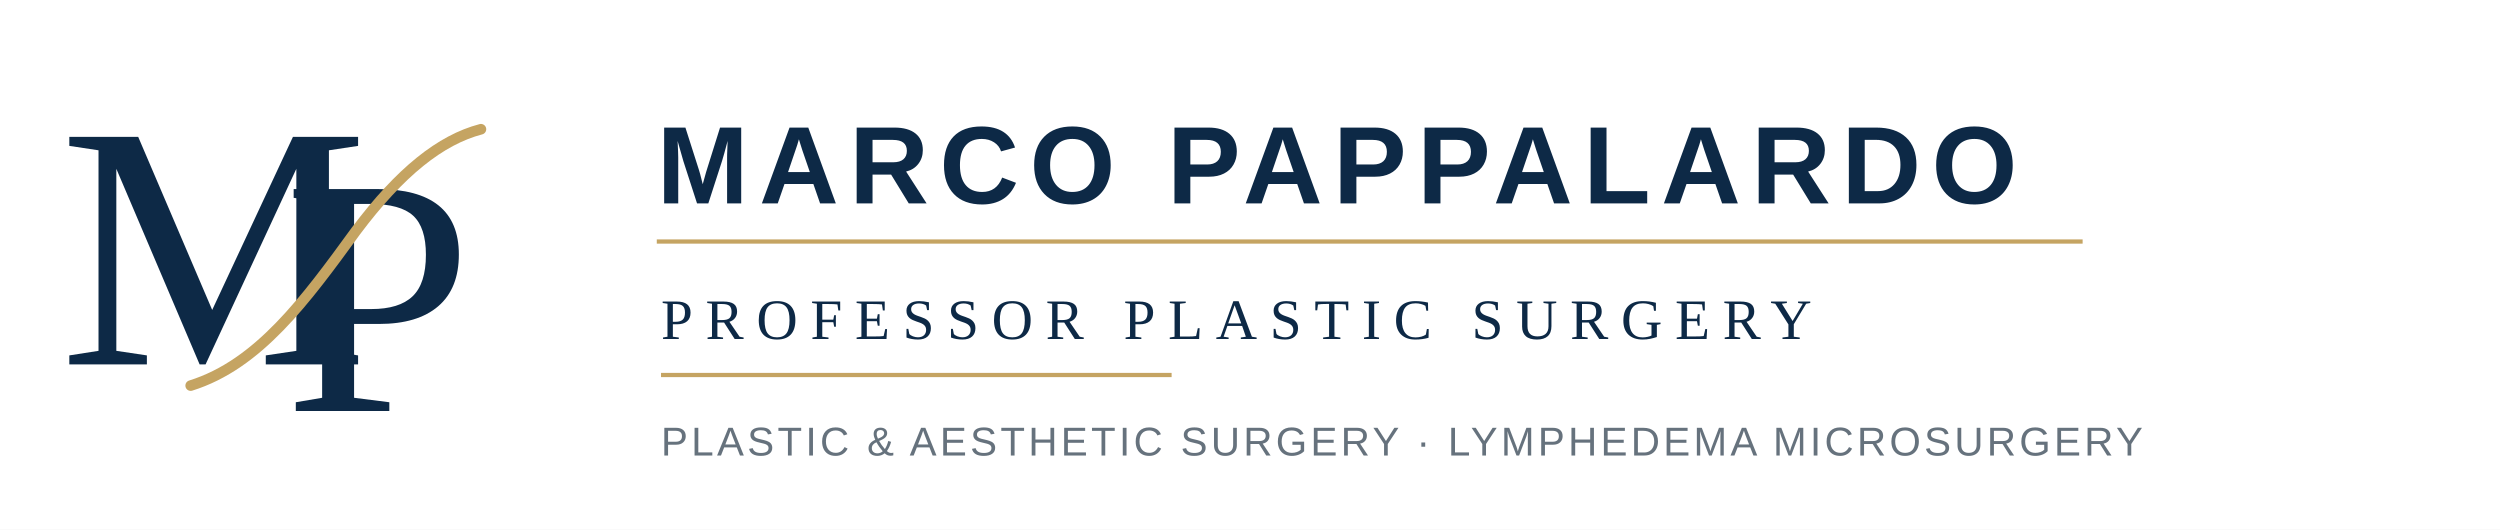
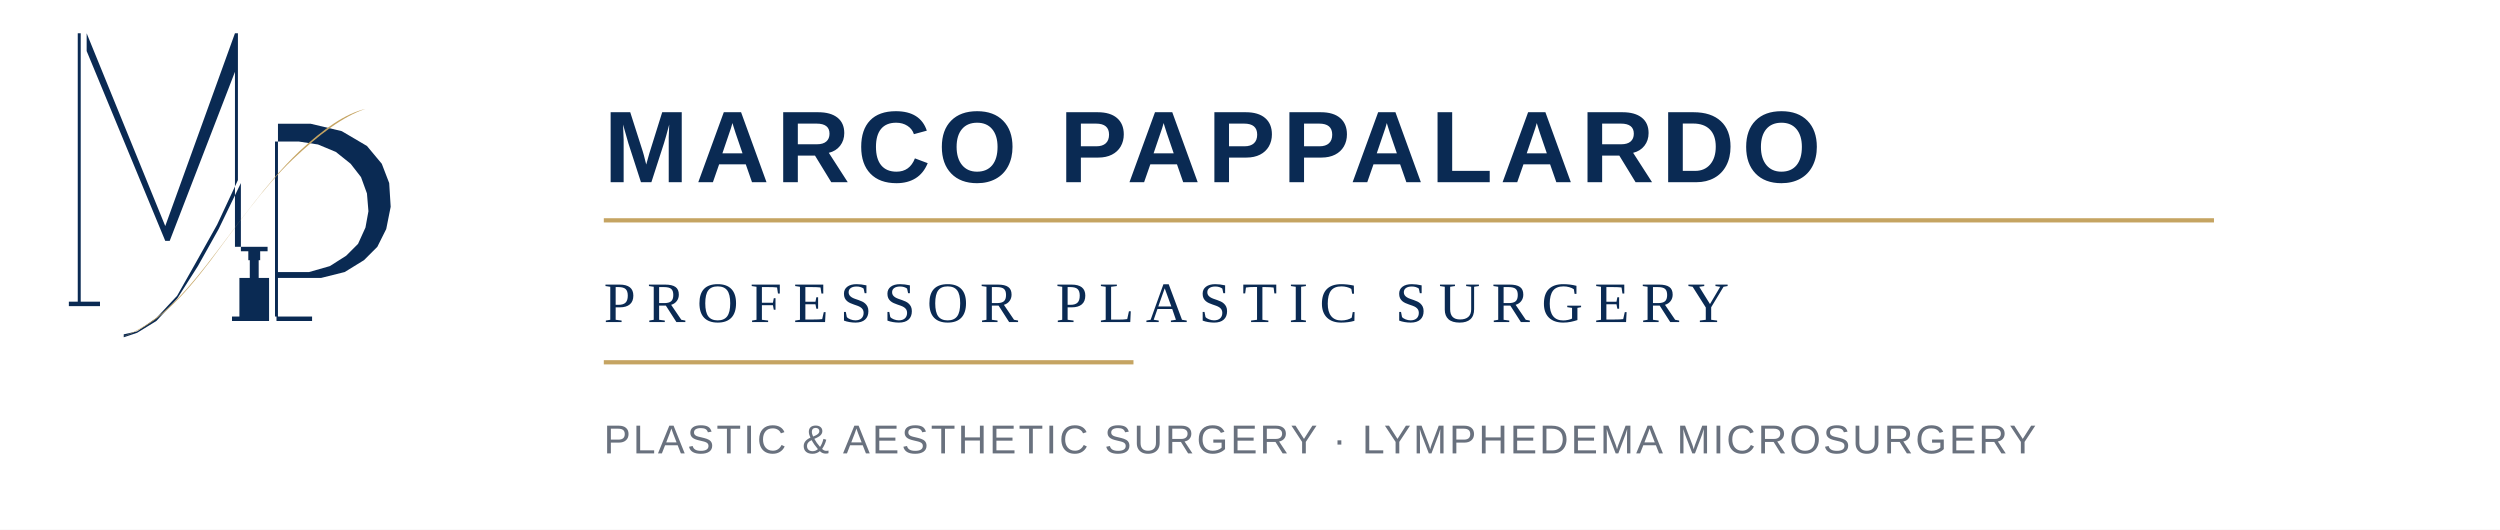
<svg xmlns="http://www.w3.org/2000/svg" viewBox="0 0 1180 250" role="img" aria-labelledby="title desc">
  <rect width="1180" height="250" fill="#ffffff" />
-   <g transform="translate(18 18)">
-     <g fill="#0d2946" font-family="Georgia, 'Times New Roman', serif">
-       <text x="10" y="154" font-size="164" font-weight="400">M</text>
-       <text x="116" y="176" font-size="160" font-weight="400">P</text>
-     </g>
-     <path d="M72 164 C104 154 126 124 150 91 C171 63 190 48 209 43" fill="none" stroke="#c5a462" stroke-width="5" stroke-linecap="round" />
-     <text x="292" y="78" fill="#0d2946" font-family="Arial, Helvetica, sans-serif" font-size="52" font-weight="700" letter-spacing="5">MARCO PAPPALARDO</text>
-     <line x1="292" y1="96" x2="965" y2="96" stroke="#c5a462" stroke-width="2" />
-     <text x="294" y="142" fill="#0d2946" font-family="Georgia, 'Times New Roman', serif" font-size="27" letter-spacing="6">PROFESSOR PLASTIC SURGERY</text>
-     <line x1="294" y1="159" x2="535" y2="159" stroke="#c5a462" stroke-width="2" />
-     <text x="294" y="197" fill="#66727d" font-family="Arial, Helvetica, sans-serif" font-size="19" letter-spacing="1.6">PLASTIC &amp; AESTHETIC SURGERY  ·  LYMPHEDEMA MICROSURGERY</text>
+   <g transform="translate(8 8) scale(0.70)">
+     <path d="M147,11L147,155L169,155L169,158L164,158L164,164L157,164L157,176L150,176L150,202L175,202L175,205L145,205L145,202L170,202L170,176L163,176L163,164L156,164L156,158L151,158L151,155L151,112L136,143L122,168L108,190L94,205L81,213L72,216L72,214L81,212L94,203L108,188L121,165L135,140L149,110L149,11ZM43,11L43,192L56,192L56,195L35,195L35,192L41,192L41,11ZM47,11L100,141L147,11L147,37L103,151L100,151L47,23ZM176,72L198,72L219,77L236,87L246,99L251,112L252,128L249,143L243,155L234,164L221,172L205,176L176,176L176,172L197,172L211,168L222,161L230,153L235,142L237,131L236,119L232,108L225,99L215,91L203,86L190,84L176,84ZM176,84L176,202L199,202L199,205L170,205L170,202L174,202L174,84Z" fill="#0a2a53" fill-rule="evenodd" />
+     <path d="M70,216C93,208 110,190 128,167C149,140 168,112 190,91C207,75 222,65 235,62C220,67 204,79 186,96C166,115 148,141 130,165C111,190 93,209 70,216Z" fill="#c5a462" fill-rule="evenodd" />
+   </g>
+   <g transform="translate(285 34)">
+     <text x="0" y="52" fill="#0a2a53" font-family="Arial, Helvetica, sans-serif" font-size="48" font-weight="700" letter-spacing="3.4">MARCO PAPPALARDO</text>
+     <line x1="0" y1="70" x2="760" y2="70" stroke="#c5a462" stroke-width="2" />
+     <text x="0" y="118" fill="#0a2a53" font-family="Georgia, 'Times New Roman', serif" font-size="27" letter-spacing="5.5">PROFESSOR PLASTIC SURGERY</text>
+     <line x1="0" y1="137" x2="250" y2="137" stroke="#c5a462" stroke-width="2" />
+     <text x="0" y="180" fill="#69717e" font-family="Arial, Helvetica, sans-serif" font-size="19" letter-spacing="1.15">PLASTIC &amp; AESTHETIC SURGERY · LYMPHEDEMA MICROSURGERY</text>
  </g>
</svg>
